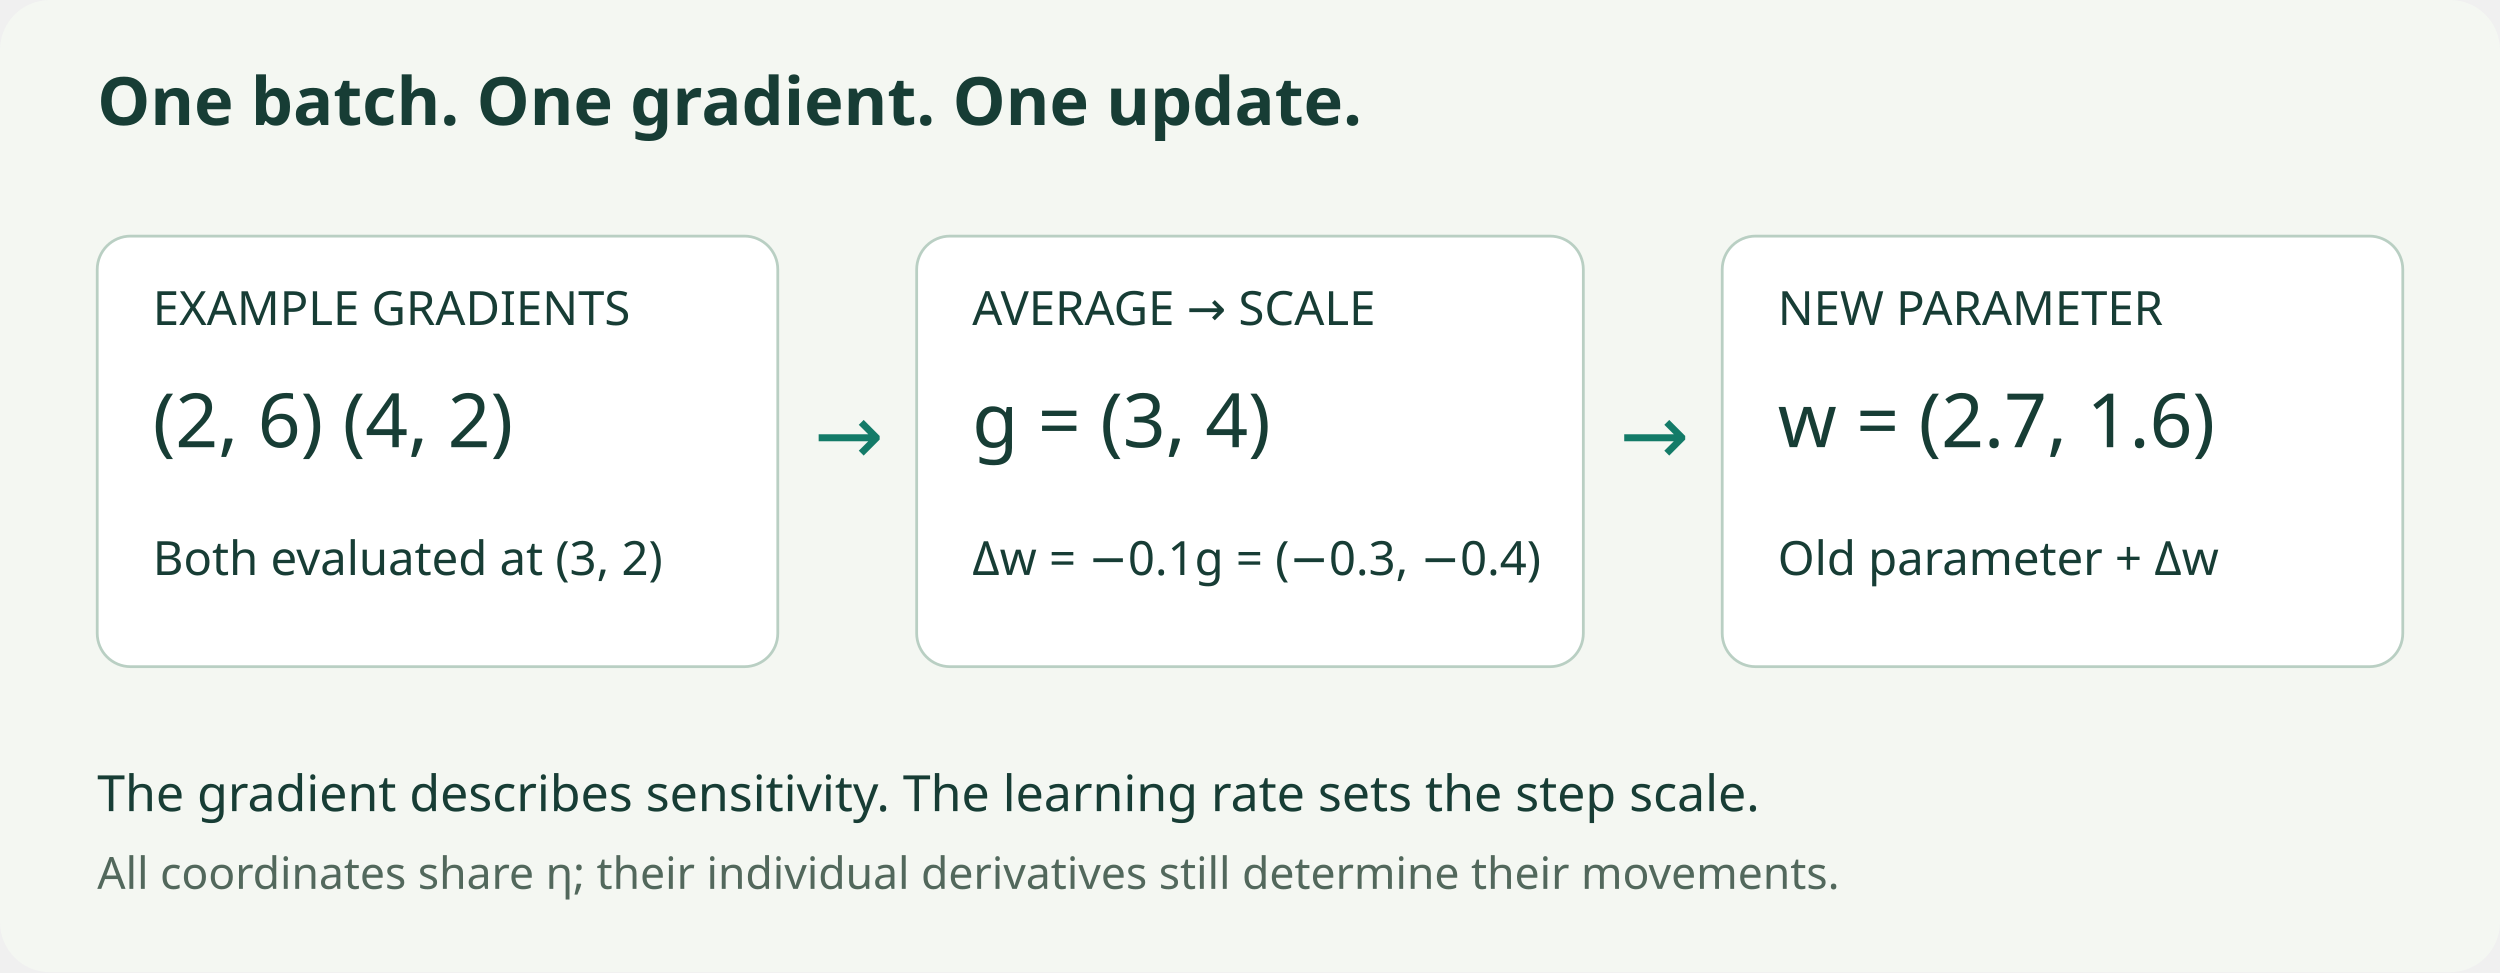
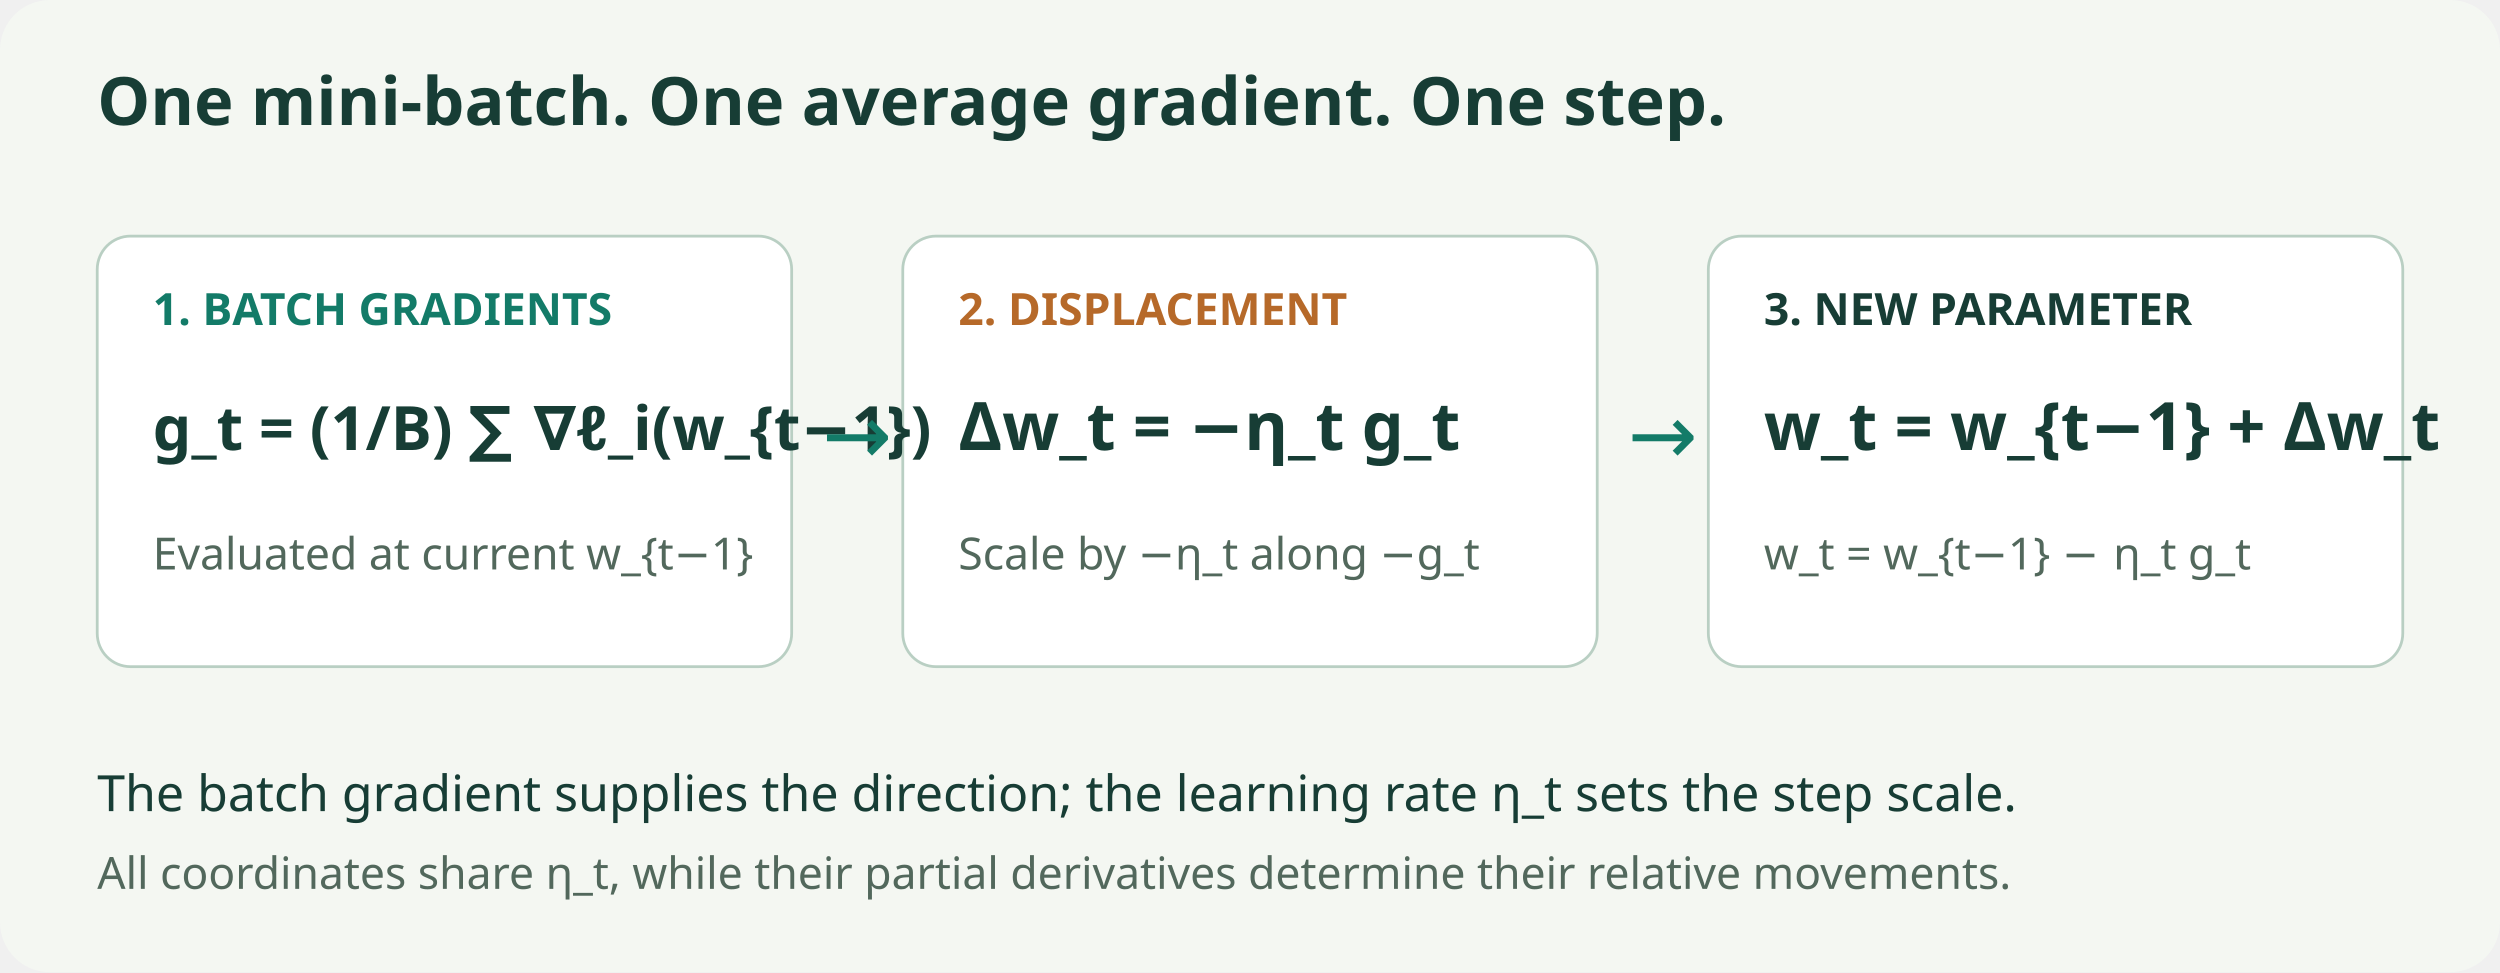
<svg xmlns="http://www.w3.org/2000/svg" viewBox="0 0 900 350" role="img" aria-labelledby="title desc">
  <rect width="900" height="350" rx="18" fill="#f4f7f2" />
  <g font-family="system-ui,sans-serif" fill="#173d35">
-     <text x="35" y="45" font-size="24" font-weight="700">One batch. One gradient. One update.</text>
+     <text x="35" y="45" font-size="24" font-weight="700">One mini-batch. One average gradient. One step.</text>
    <g fill="#fff" stroke="#b9cfc3">
-       <rect x="35" y="85" width="245" height="155" rx="12" />
-       <rect x="330" y="85" width="240" height="155" rx="12" />
-       <rect x="620" y="85" width="245" height="155" rx="12" />
+       <rect x="35" y="85" width="250" height="155" rx="12" />
+       <rect x="325" y="85" width="250" height="155" rx="12" />
+       <rect x="615" y="85" width="250" height="155" rx="12" />
    </g>
-     <g font-size="17">
-       <text x="55" y="117">EXAMPLE GRADIENTS</text>
-       <text x="55" y="161" font-size="27">(2, 6)    (4, 2)</text>
-       <text x="55" y="207">Both evaluated at (3, 2)</text>
-       <text x="350" y="117">AVERAGE → SCALE</text>
-       <text x="350" y="161" font-size="27">g = (3, 4)</text>
-       <text x="350" y="207">Δw = −0.1g = (−0.3, −0.4)</text>
-       <text x="640" y="117">NEW PARAMETER</text>
-       <text x="640" y="161" font-size="27">w = (2.7, 1.6)</text>
-       <text x="640" y="207">Old parameter + Δw</text>
+     <g font-size="16">
+       <text x="55" y="117" font-weight="700" fill="#137b68">1. BATCH GRADIENTS</text>
+       <text x="55" y="162" font-size="22" font-weight="700">g_t = (1/B) ∑ ∇ℓ_i(w_{t−1})</text>
+       <text x="55" y="205" fill="#52685c">Evaluated at current w_{t−1}</text>
+       <text x="345" y="117" font-weight="700" fill="#b66929">2. DISPLACEMENT</text>
+       <text x="345" y="162" font-size="24" font-weight="700">Δw_t = −η_t g_t</text>
+       <text x="345" y="205" fill="#52685c">Scale by −η_t along −g_t</text>
+       <text x="635" y="117" font-weight="700" fill="#173d35">3. NEW PARAMETER</text>
+       <text x="635" y="162" font-size="24" font-weight="700">w_t = w_{t−1} + Δw_t</text>
+       <text x="635" y="205" fill="#52685c">w_t = w_{t−1} − η_t g_t</text>
    </g>
    <g font-size="30" fill="#137b68">
-       <text x="293" y="167">→</text>
-       <text x="583" y="167">→</text>
+       <text x="296" y="167">→</text>
+       <text x="586" y="167">→</text>
    </g>
-     <text x="35" y="292" font-size="18">The gradient describes sensitivity. The learning rate sets the step scale.</text>
-     <text x="35" y="320" font-size="16" fill="#52685c">All coordinates share η; their individual derivatives still determine their movements.</text>
+     <text x="35" y="292" font-size="18">The batch gradient supplies the direction; the learning rate η_t sets the step scale.</text>
+     <text x="35" y="320" font-size="16" fill="#52685c">All coordinates share η_t, while their partial derivatives determine their relative movements.</text>
  </g>
</svg>
